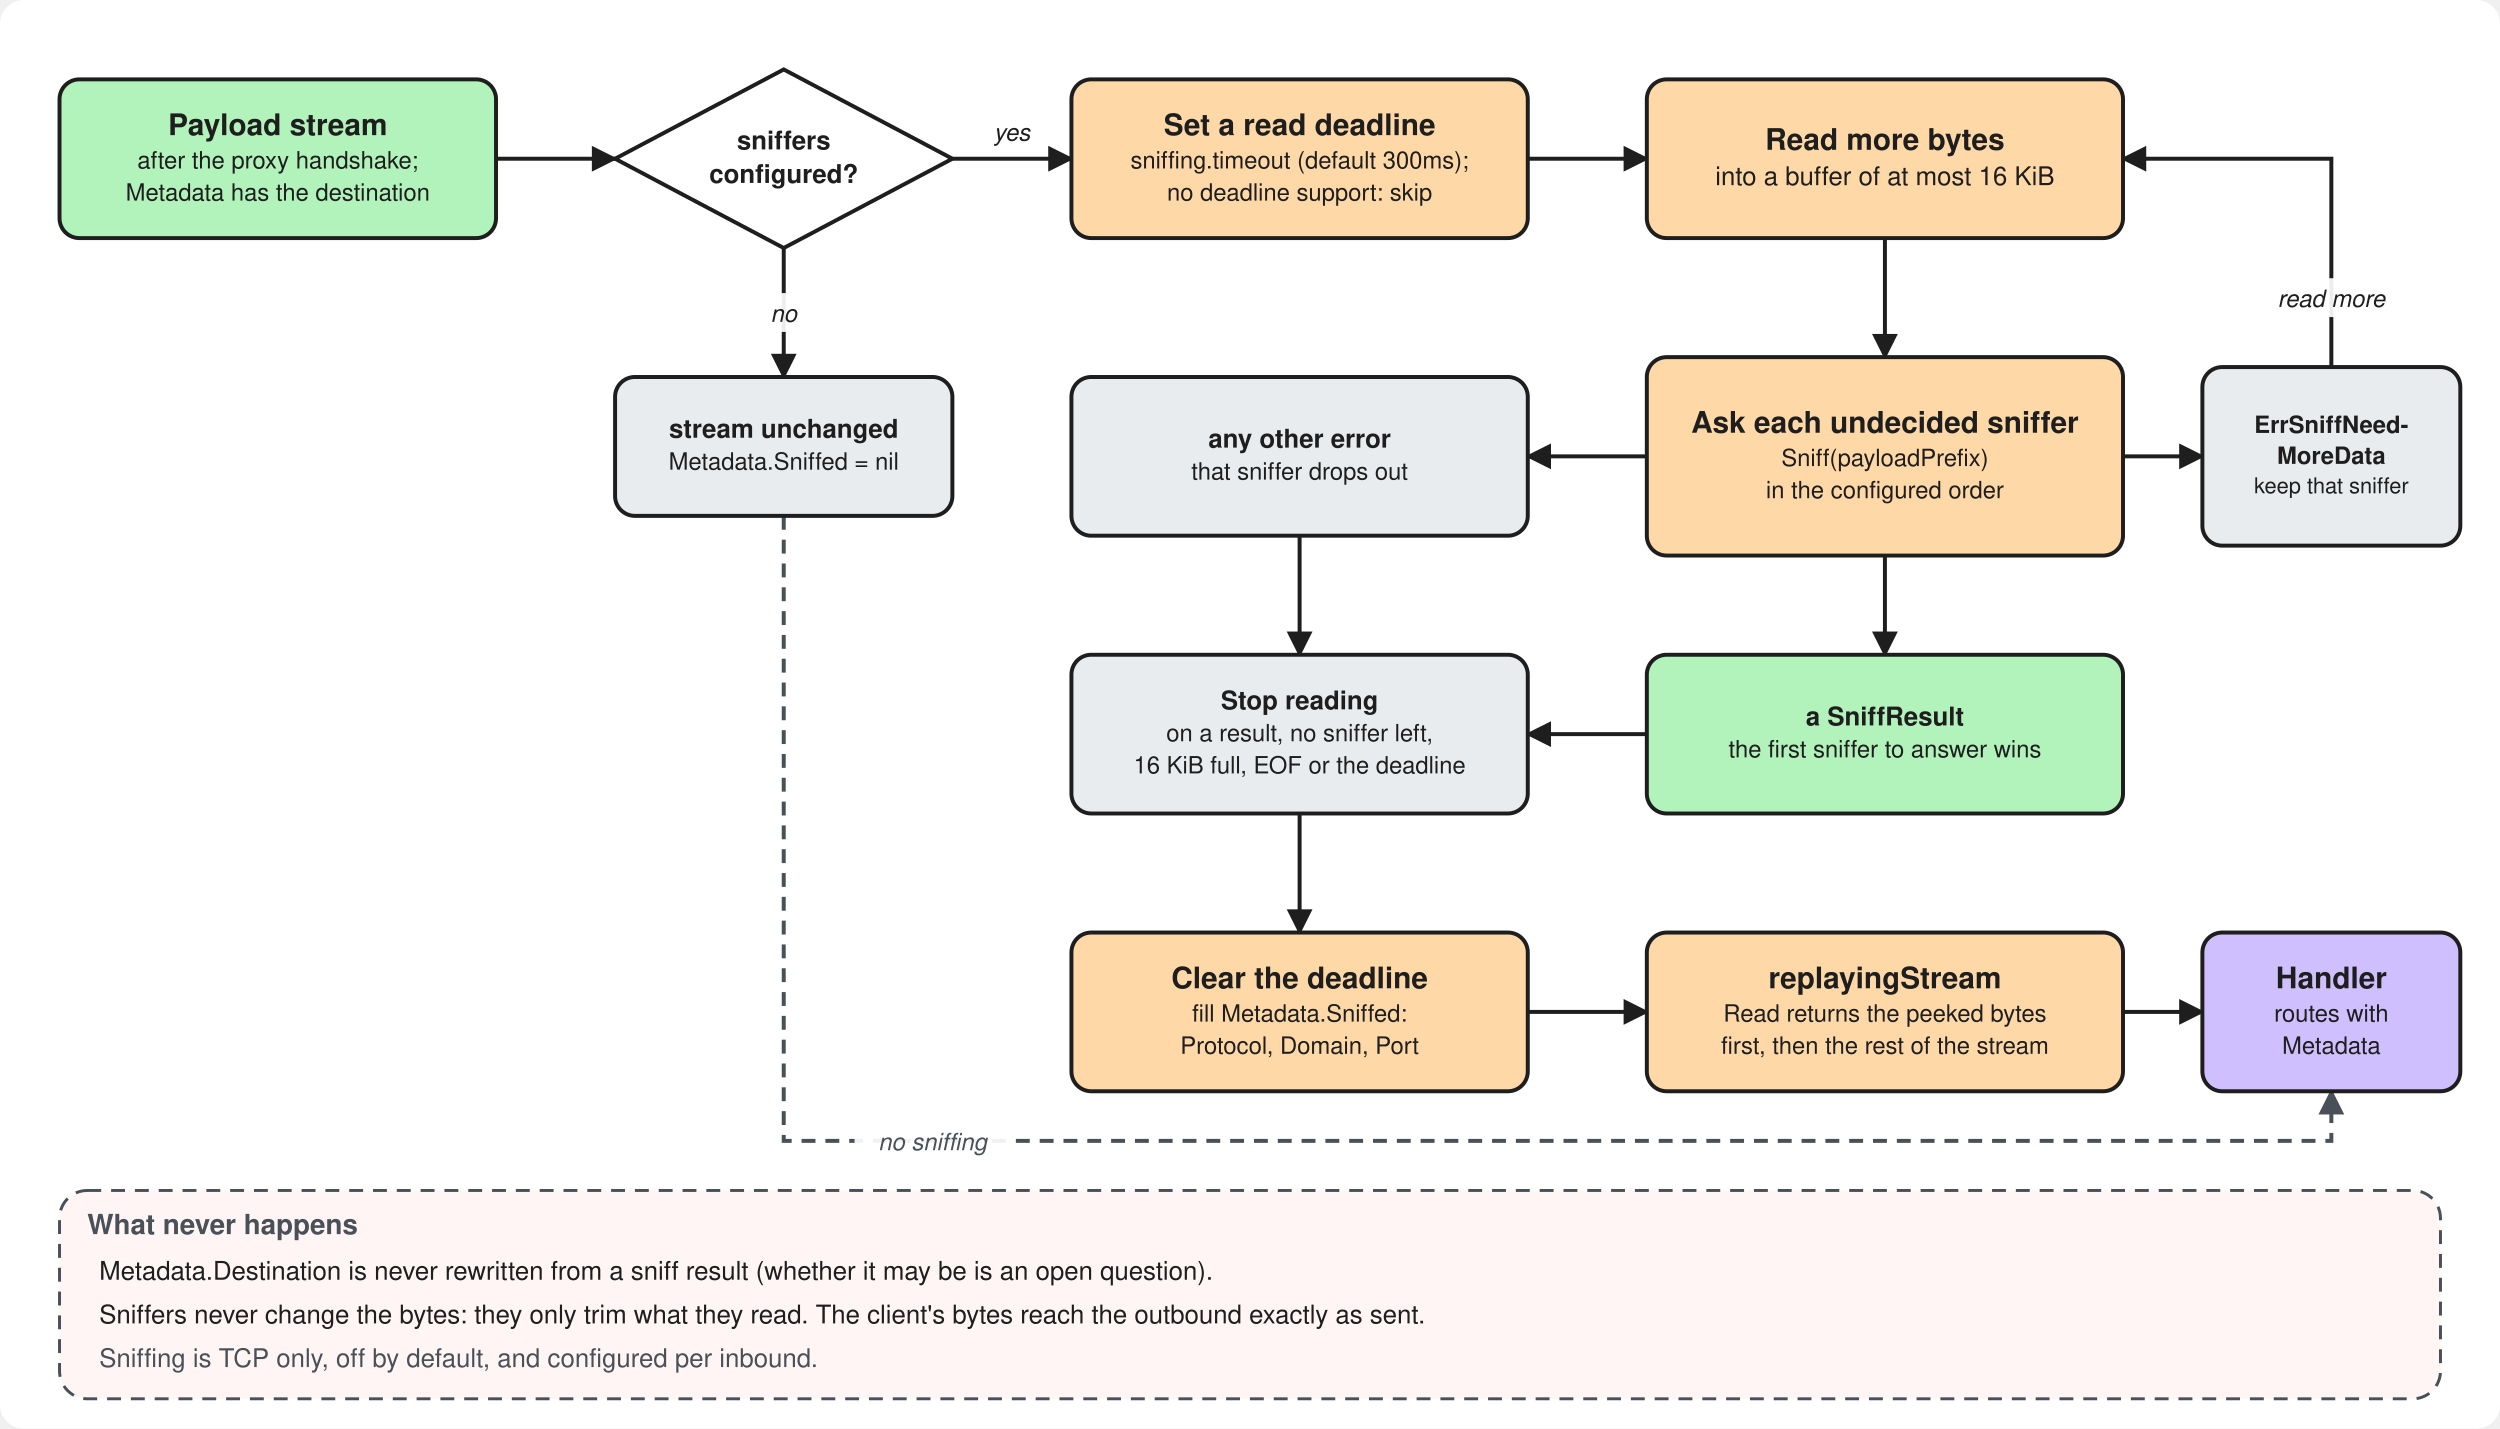
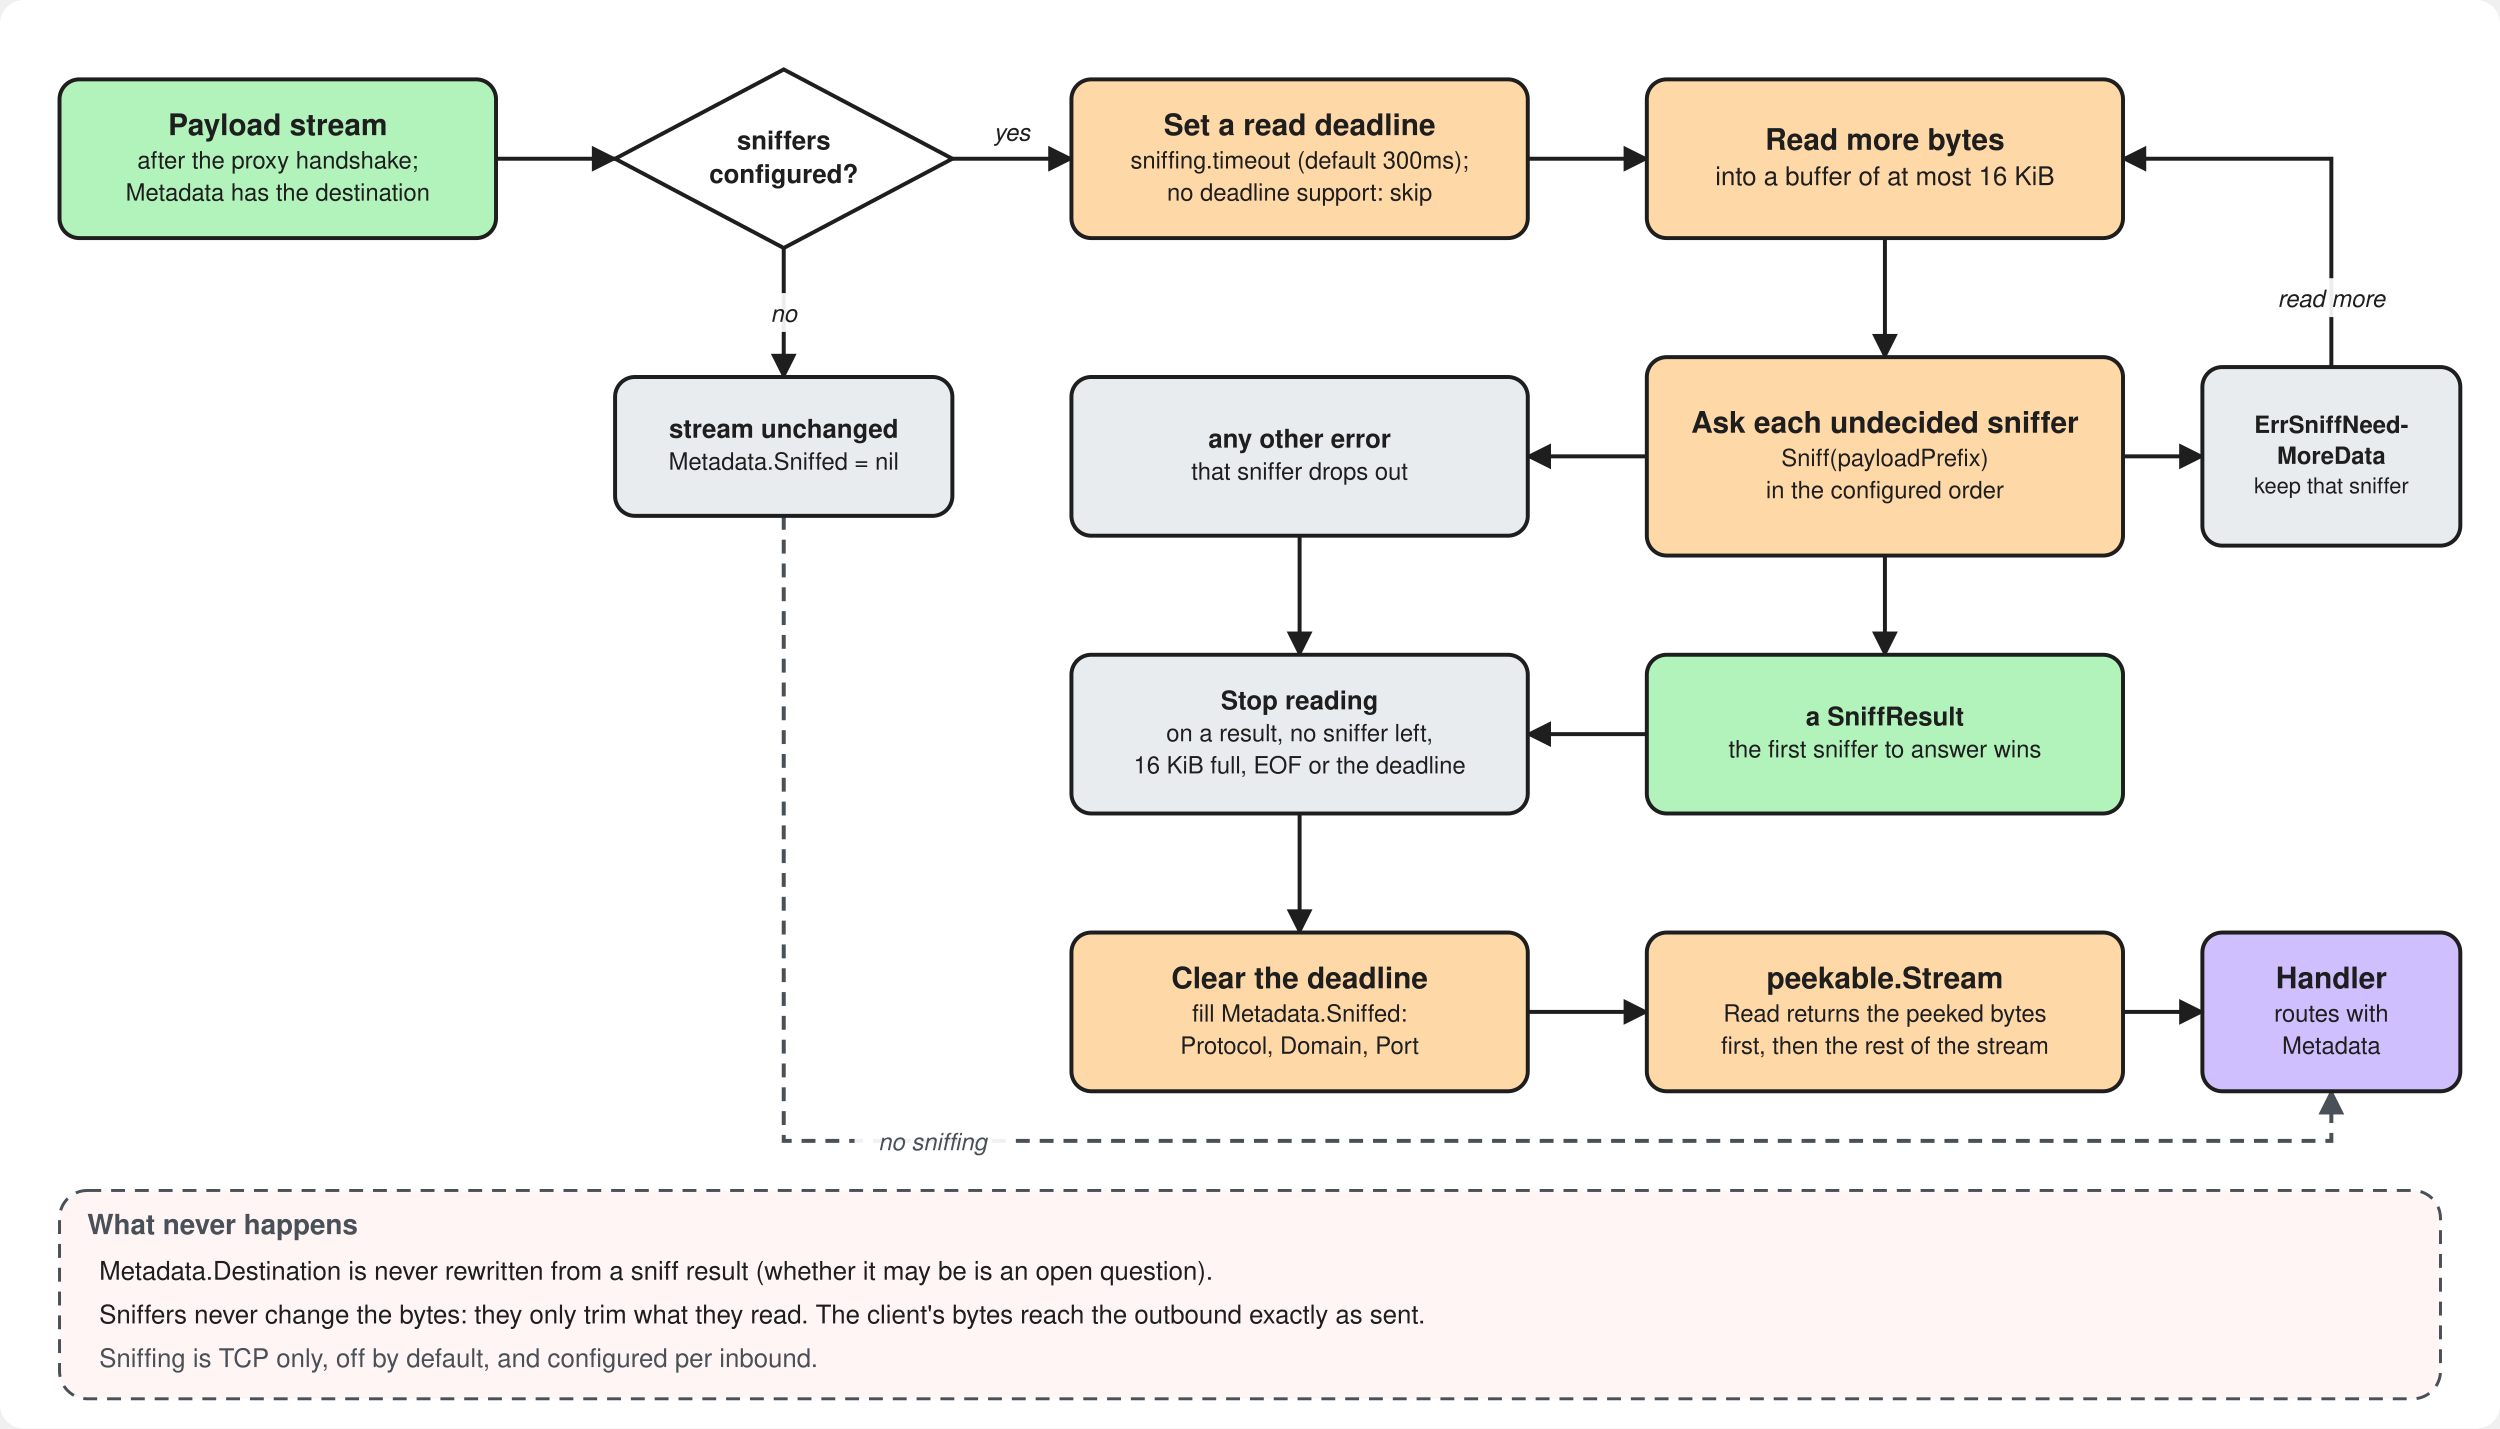
<svg xmlns="http://www.w3.org/2000/svg" viewBox="0 0 1260 720" width="1260" height="720" role="img" aria-label="How core/sniff recognises a protocol without changing the stream">
  <defs>
    <marker id="h0" viewBox="0 0 10 10" refX="9" refY="5" markerUnits="userSpaceOnUse" markerWidth="13" markerHeight="13" orient="auto-start-reverse">
      <path d="M0,0 L10,5 L0,10 z" fill="#1e1e1e" />
    </marker>
    <marker id="h1" viewBox="0 0 10 10" refX="9" refY="5" markerUnits="userSpaceOnUse" markerWidth="13" markerHeight="13" orient="auto-start-reverse">
      <path d="M0,0 L10,5 L0,10 z" fill="#c92a2a" />
    </marker>
    <marker id="h2" viewBox="0 0 10 10" refX="9" refY="5" markerUnits="userSpaceOnUse" markerWidth="13" markerHeight="13" orient="auto-start-reverse">
      <path d="M0,0 L10,5 L0,10 z" fill="#495057" />
    </marker>
  </defs>
  <rect x="0" y="0" width="1260" height="720" rx="12" fill="#ffffff" />
  <g font-family="Helvetica, Arial, sans-serif" fill="#1e1e1e">
    <rect x="30" y="600" width="1200" height="105" rx="14" fill="#fff5f5" stroke="#495057" stroke-width="1.5" stroke-dasharray="7 5" />
    <text x="44" y="622" font-size="14" font-weight="bold" fill="#495057">What never happens</text>
    <polyline points="250,80.0 310,80.0" fill="none" stroke="#1e1e1e" stroke-width="2" marker-end="url(#h0)" />
    <polyline points="395.0,125 395.0,190" fill="none" stroke="#1e1e1e" stroke-width="2" marker-end="url(#h0)" />
    <polyline points="480,80.0 540,80.0" fill="none" stroke="#1e1e1e" stroke-width="2" marker-end="url(#h0)" />
    <polyline points="770,80.0 830,80.0" fill="none" stroke="#1e1e1e" stroke-width="2" marker-end="url(#h0)" />
    <polyline points="950.0,120 950.0,180" fill="none" stroke="#1e1e1e" stroke-width="2" marker-end="url(#h0)" />
    <polyline points="1070,230.0 1110,230.0" fill="none" stroke="#1e1e1e" stroke-width="2" marker-end="url(#h0)" />
    <polyline points="1175.0,185 1175,80 1070,80.0" fill="none" stroke="#1e1e1e" stroke-width="2" marker-end="url(#h0)" />
    <polyline points="830,230.0 770,230.0" fill="none" stroke="#1e1e1e" stroke-width="2" marker-end="url(#h0)" />
    <polyline points="950.0,280 950.0,330" fill="none" stroke="#1e1e1e" stroke-width="2" marker-end="url(#h0)" />
    <polyline points="655.0,270 655.0,330" fill="none" stroke="#1e1e1e" stroke-width="2" marker-end="url(#h0)" />
    <polyline points="830,370.0 770,370.0" fill="none" stroke="#1e1e1e" stroke-width="2" marker-end="url(#h0)" />
    <polyline points="655.0,410 655.0,470" fill="none" stroke="#1e1e1e" stroke-width="2" marker-end="url(#h0)" />
    <polyline points="770,510.0 830,510.0" fill="none" stroke="#1e1e1e" stroke-width="2" marker-end="url(#h0)" />
    <polyline points="1070,510.0 1110,510.0" fill="none" stroke="#1e1e1e" stroke-width="2" marker-end="url(#h0)" />
    <polyline points="395.0,260 395,575 1175,575 1175.0,550" fill="none" stroke="#495057" stroke-width="2" stroke-dasharray="7 5" marker-end="url(#h2)" />
    <rect x="30" y="40" width="220" height="80" rx="10" fill="#b2f2bb" stroke="#1e1e1e" stroke-width="2" />
    <text x="140.0" y="68.1" text-anchor="middle" font-size="15" font-weight="bold">Payload stream</text>
    <text x="140.0" y="84.9" text-anchor="middle" font-size="12">after the proxy handshake;</text>
    <text x="140.0" y="101.1" text-anchor="middle" font-size="12">Metadata has the destination</text>
    <polygon points="395.0,35 480,80.0 395.0,125 310,80.0" fill="#ffffff" stroke="#1e1e1e" stroke-width="2" />
    <text x="395.0" y="75.3" text-anchor="middle" font-size="13" font-weight="bold">sniffers</text>
    <text x="395.0" y="92.2" text-anchor="middle" font-size="13" font-weight="bold">configured?</text>
    <rect x="310" y="190" width="170" height="70" rx="10" fill="#e9ecef" stroke="#1e1e1e" stroke-width="2" />
    <text x="395.0" y="220.6" text-anchor="middle" font-size="13" font-weight="bold">stream unchanged</text>
    <text x="395.0" y="236.7" text-anchor="middle" font-size="12">Metadata.Sniffed = nil</text>
    <rect x="540" y="40" width="230" height="80" rx="10" fill="#ffd8a8" stroke="#1e1e1e" stroke-width="2" />
    <text x="655.0" y="68.1" text-anchor="middle" font-size="15" font-weight="bold">Set a read deadline</text>
    <text x="655.0" y="84.9" text-anchor="middle" font-size="12">sniffing.timeout (default 300ms);</text>
    <text x="655.0" y="101.1" text-anchor="middle" font-size="12">no deadline support: skip</text>
    <rect x="830" y="40" width="240" height="80" rx="10" fill="#ffd8a8" stroke="#1e1e1e" stroke-width="2" />
    <text x="950.0" y="75.5" text-anchor="middle" font-size="15" font-weight="bold">Read more bytes</text>
    <text x="950.0" y="93.3" text-anchor="middle" font-size="13">into a buffer of at most 16 KiB</text>
    <rect x="830" y="180" width="240" height="100" rx="10" fill="#ffd8a8" stroke="#1e1e1e" stroke-width="2" />
    <text x="950.0" y="218.1" text-anchor="middle" font-size="15" font-weight="bold">Ask each undecided sniffer</text>
    <text x="950.0" y="234.9" text-anchor="middle" font-size="12">Sniff(payloadPrefix)</text>
    <text x="950.0" y="251.1" text-anchor="middle" font-size="12">in the configured order</text>
    <rect x="1110" y="185" width="130" height="90" rx="10" fill="#e9ecef" stroke="#1e1e1e" stroke-width="2" />
    <text x="1175.0" y="218.2" text-anchor="middle" font-size="12" font-weight="bold">ErrSniffNeed-</text>
    <text x="1175.0" y="233.8" text-anchor="middle" font-size="12" font-weight="bold">MoreData</text>
    <text x="1175.0" y="248.6" text-anchor="middle" font-size="11">keep that sniffer</text>
    <rect x="540" y="190" width="230" height="80" rx="10" fill="#e9ecef" stroke="#1e1e1e" stroke-width="2" />
    <text x="655.0" y="225.6" text-anchor="middle" font-size="13" font-weight="bold">any other error</text>
    <text x="655.0" y="241.7" text-anchor="middle" font-size="12">that sniffer drops out</text>
    <rect x="830" y="330" width="240" height="80" rx="10" fill="#b2f2bb" stroke="#1e1e1e" stroke-width="2" />
    <text x="950.0" y="365.6" text-anchor="middle" font-size="13" font-weight="bold">a SniffResult</text>
    <text x="950.0" y="381.7" text-anchor="middle" font-size="12">the first sniffer to answer wins</text>
    <rect x="540" y="330" width="230" height="80" rx="10" fill="#e9ecef" stroke="#1e1e1e" stroke-width="2" />
    <text x="655.0" y="357.5" text-anchor="middle" font-size="13" font-weight="bold">Stop reading</text>
    <text x="655.0" y="373.6" text-anchor="middle" font-size="12">on a result, no sniffer left,</text>
    <text x="655.0" y="389.8" text-anchor="middle" font-size="12">16 KiB full, EOF or the deadline</text>
    <rect x="540" y="470" width="230" height="80" rx="10" fill="#ffd8a8" stroke="#1e1e1e" stroke-width="2" />
    <text x="655.0" y="498.1" text-anchor="middle" font-size="15" font-weight="bold">Clear the deadline</text>
    <text x="655.0" y="514.9" text-anchor="middle" font-size="12">fill Metadata.Sniffed:</text>
    <text x="655.0" y="531.1" text-anchor="middle" font-size="12">Protocol, Domain, Port</text>
    <rect x="830" y="470" width="240" height="80" rx="10" fill="#ffd8a8" stroke="#1e1e1e" stroke-width="2" />
-     <text x="950.0" y="498.1" text-anchor="middle" font-size="15" font-weight="bold">replayingStream</text>
+     <text x="950.0" y="498.1" text-anchor="middle" font-size="15" font-weight="bold">peekable.Stream</text>
    <text x="950.0" y="514.9" text-anchor="middle" font-size="12">Read returns the peeked bytes</text>
    <text x="950.0" y="531.1" text-anchor="middle" font-size="12">first, then the rest of the stream</text>
    <rect x="1110" y="470" width="130" height="80" rx="10" fill="#d0bfff" stroke="#1e1e1e" stroke-width="2" />
    <text x="1175.0" y="498.1" text-anchor="middle" font-size="15" font-weight="bold">Handler</text>
    <text x="1175.0" y="514.9" text-anchor="middle" font-size="12">routes with</text>
    <text x="1175.0" y="531.1" text-anchor="middle" font-size="12">Metadata</text>
    <text x="50" y="645.0" text-anchor="start" font-size="13" fill="#1e1e1e">Metadata.Destination is never rewritten from a sniff result (whether it may be is an open question).</text>
    <text x="50" y="667.0" text-anchor="start" font-size="13" fill="#1e1e1e">Sniffers never change the bytes: they only trim what they read. The client's bytes reach the outbound exactly as sent.</text>
    <text x="50" y="689.0" text-anchor="start" font-size="13" fill="#495057">Sniffing is TCP only, off by default, and configured per inbound.</text>
    <rect x="383.8" y="147.7" width="22.5" height="19.6" rx="4" fill="#ffffff" opacity="0.92" />
    <text x="395.0" y="162.2" text-anchor="middle" font-size="12" font-style="italic" fill="#1e1e1e">no</text>
    <rect x="495.6" y="56.4" width="28.7" height="19.6" rx="4" fill="#ffffff" opacity="0.92" />
    <text x="510.0" y="70.9" text-anchor="middle" font-size="12" font-style="italic" fill="#1e1e1e">yes</text>
    <rect x="1141.9" y="140.2" width="66.2" height="19.6" rx="4" fill="#ffffff" opacity="0.92" />
    <text x="1175" y="154.7" text-anchor="middle" font-size="12" font-style="italic" fill="#1e1e1e">read more</text>
    <rect x="430.7" y="565.2" width="78.6" height="19.6" rx="4" fill="#ffffff" opacity="0.92" />
    <text x="470" y="579.7" text-anchor="middle" font-size="12" font-style="italic" fill="#495057">no sniffing</text>
  </g>
</svg>
